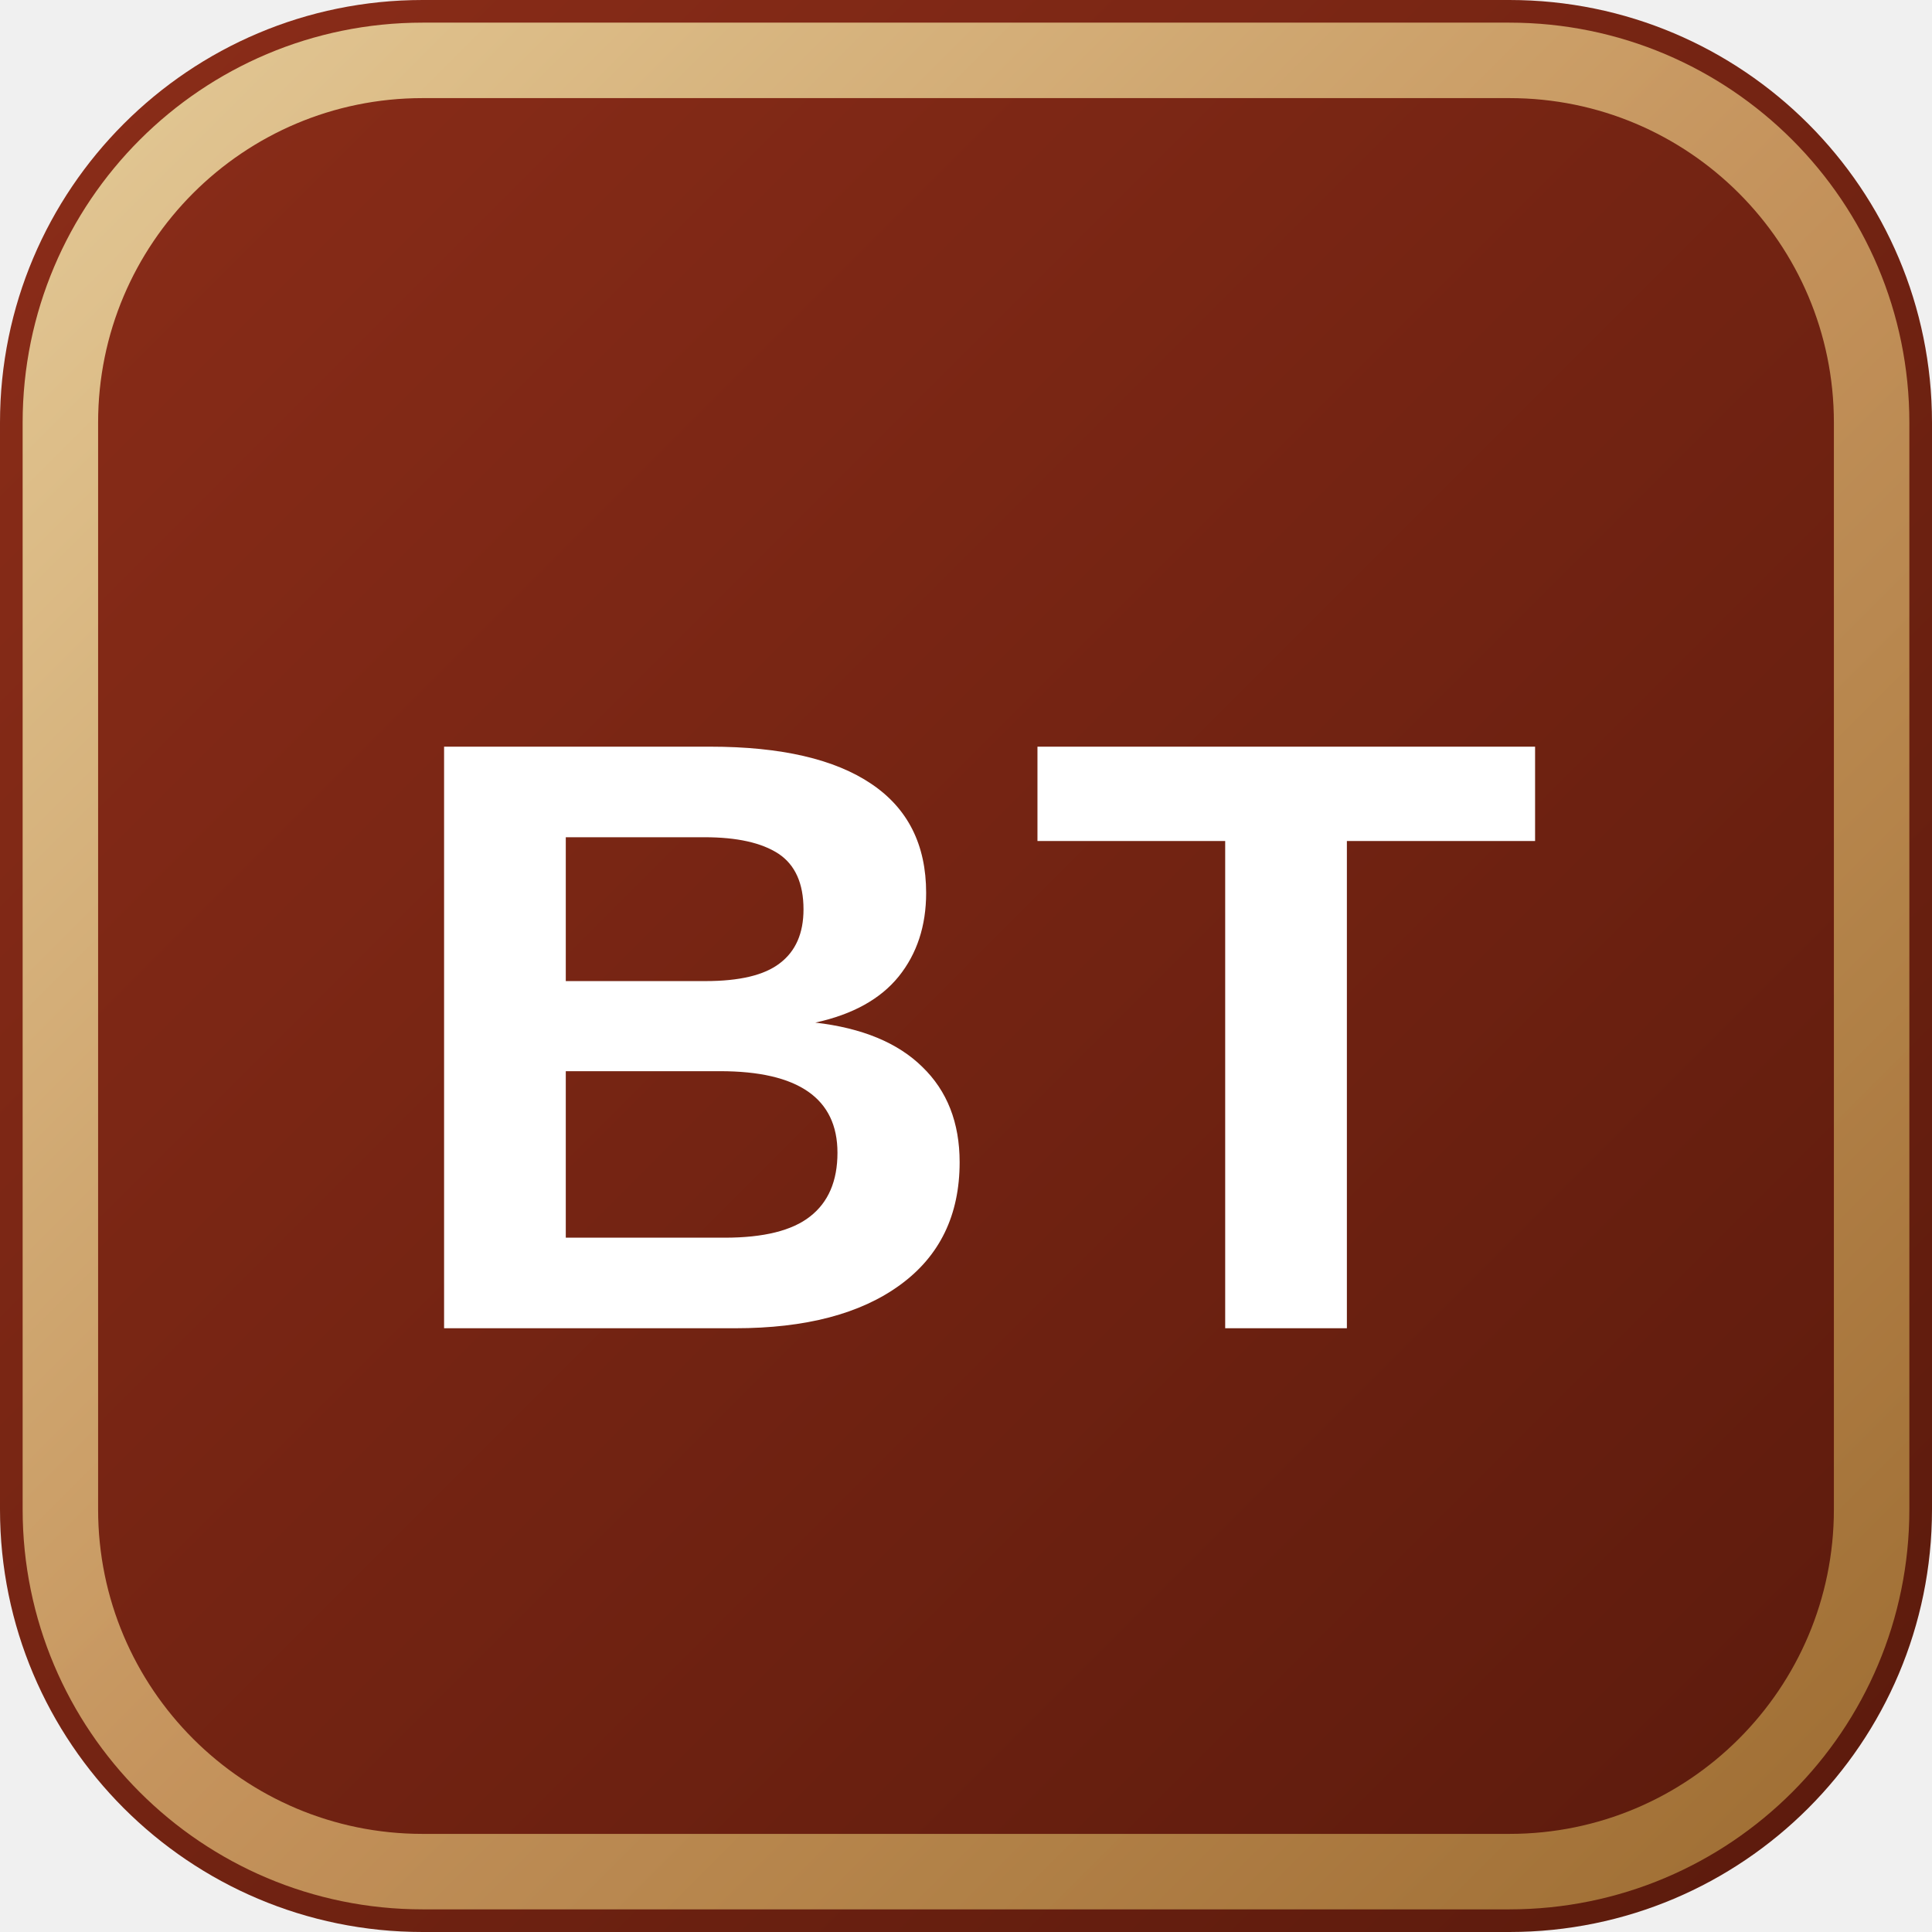
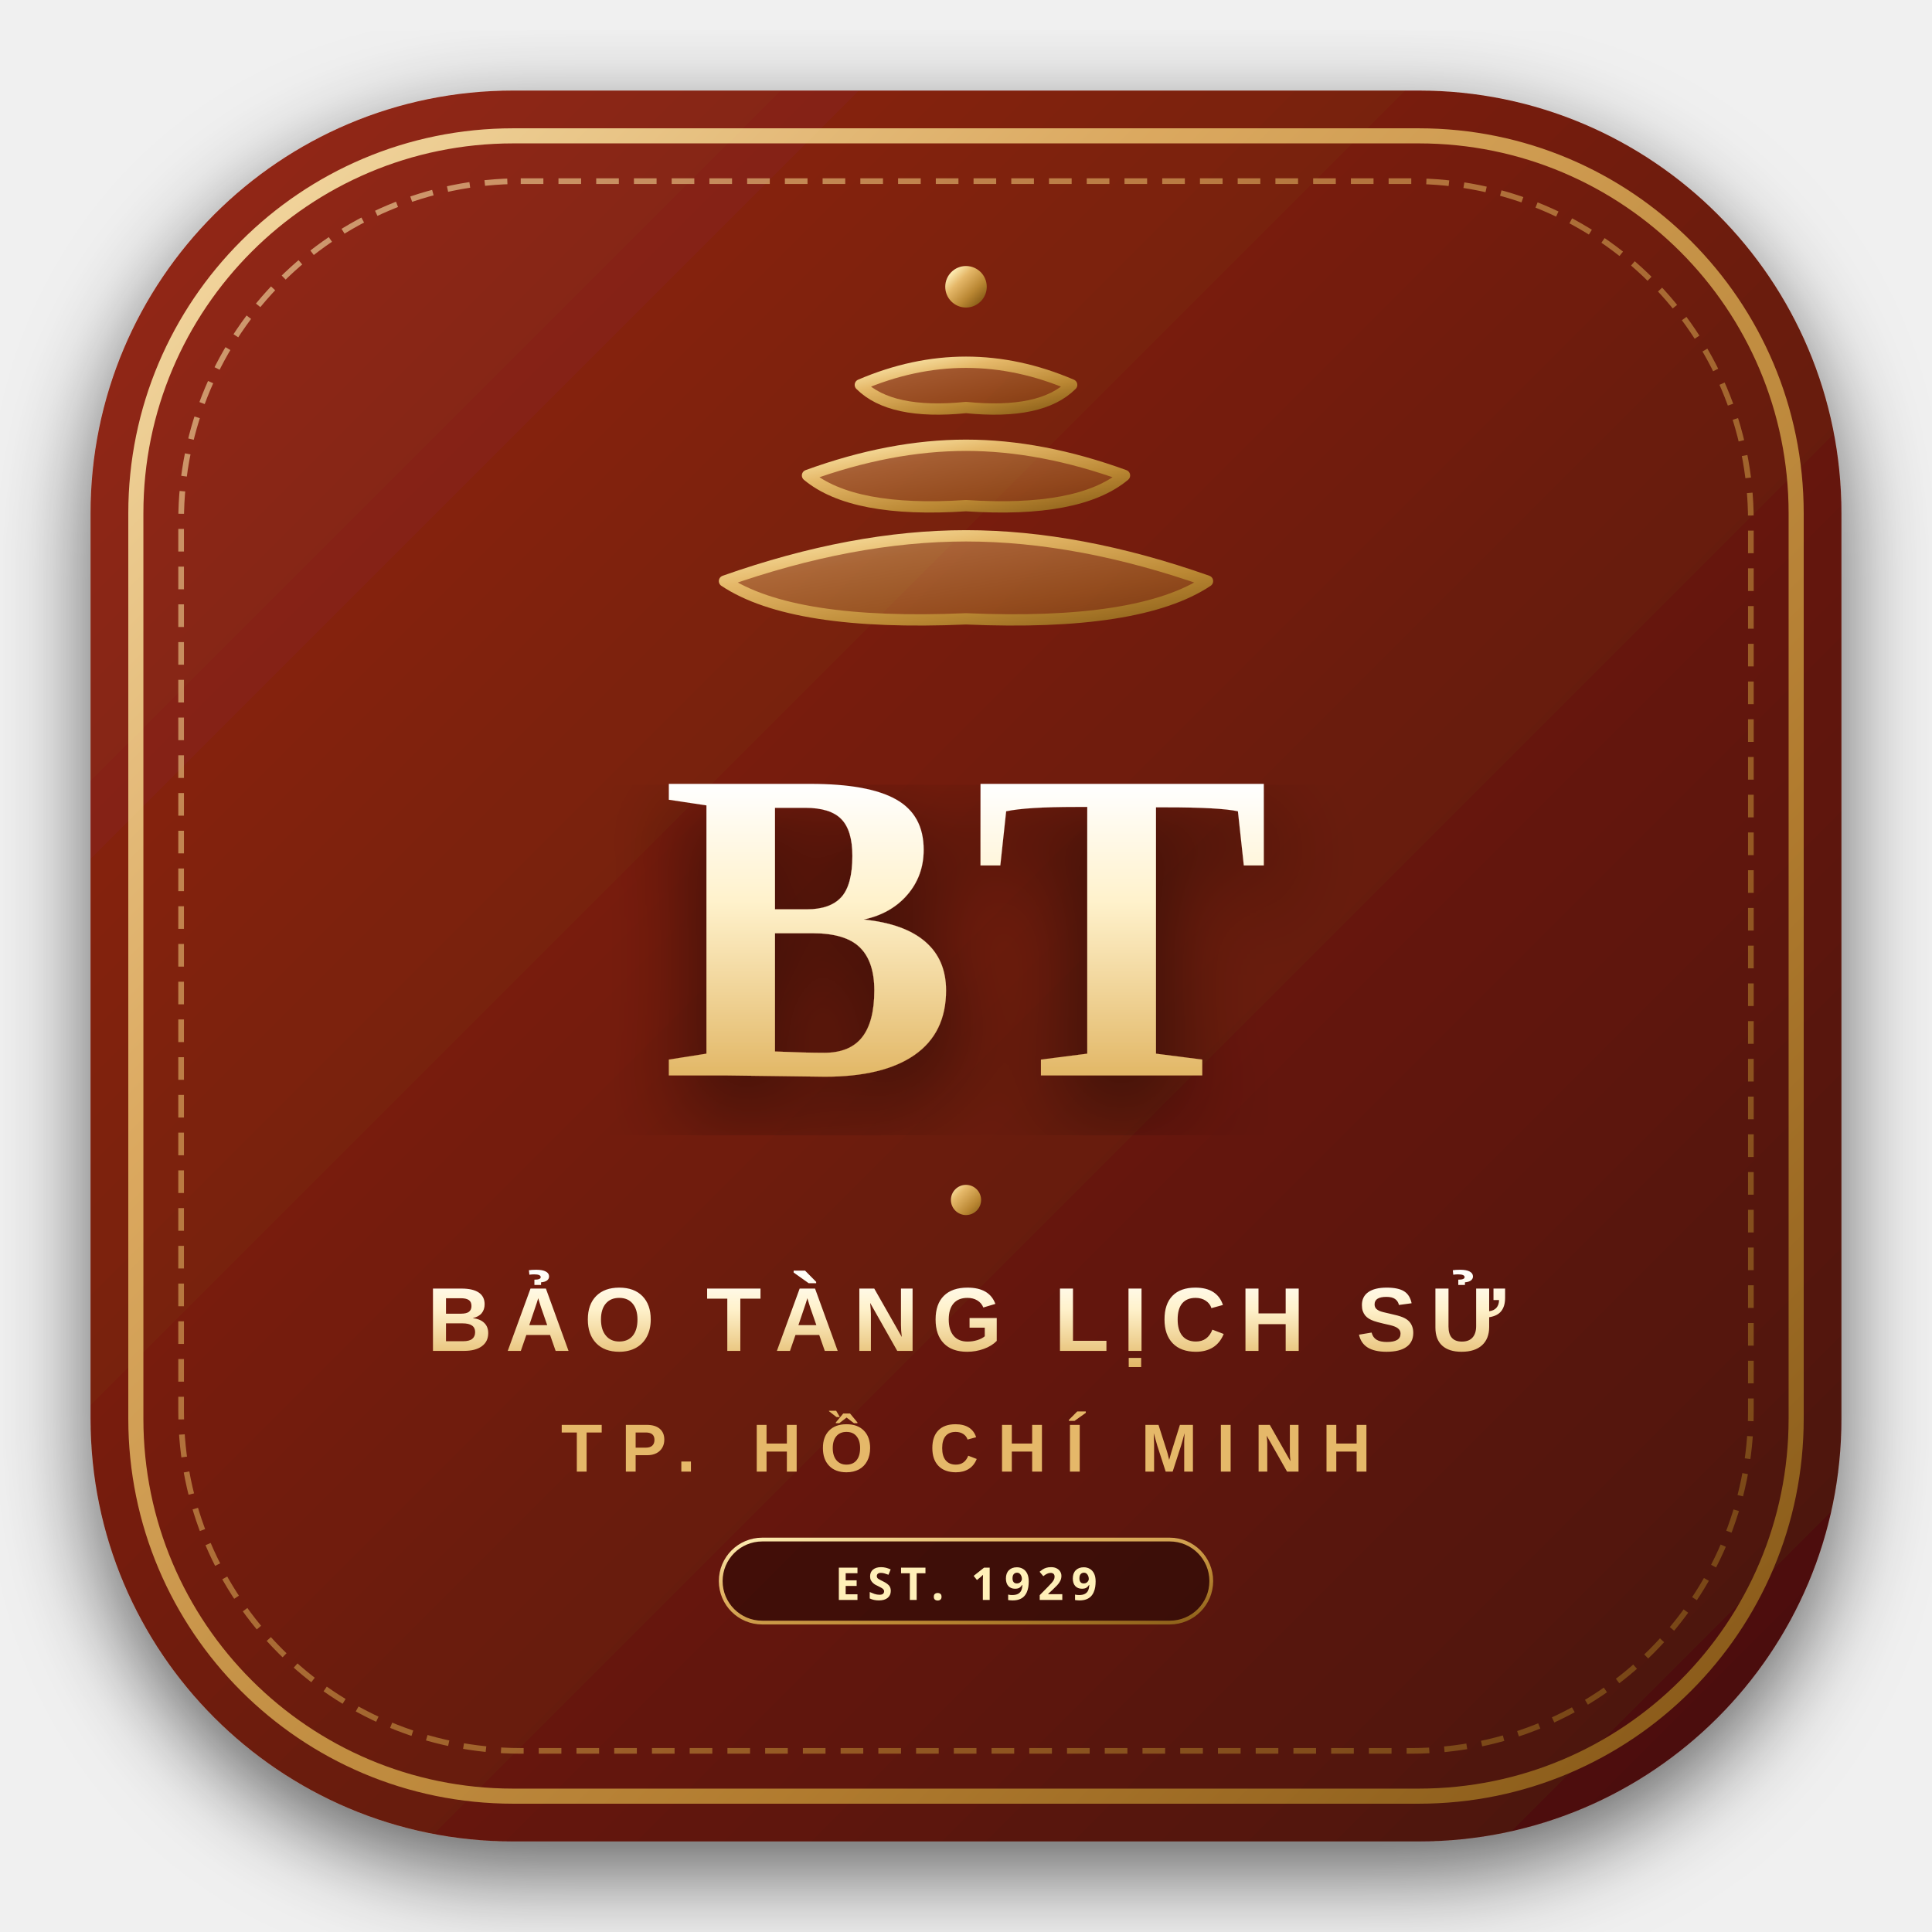
- <svg xmlns="http://www.w3.org/2000/svg" viewBox="0 0 64 64" width="64" height="64">
+ <svg xmlns="http://www.w3.org/2000/svg" viewBox="0 0 512 512" width="512" height="512">
  <defs>
-     <linearGradient id="bgGrad" x1="0%" y1="0%" x2="100%" y2="100%">
-       <stop offset="0%" stop-color="#8C2D19" />
-       <stop offset="100%" stop-color="#5A1A0C" />
+     <linearGradient id="redBg" x1="0%" y1="0%" x2="100%" y2="100%">
+       <stop offset="0%" stop-color="#962A15" />
+       <stop offset="50%" stop-color="#6E1C0D" />
+       <stop offset="100%" stop-color="#460F06" />
    </linearGradient>
    <linearGradient id="goldGrad" x1="0%" y1="0%" x2="100%" y2="100%">
-       <stop offset="0%" stop-color="#F3E5AB" />
-       <stop offset="50%" stop-color="#D4A86A" />
-       <stop offset="100%" stop-color="#AA7C39" />
+       <stop offset="0%" stop-color="#FFF0B8" />
+       <stop offset="30%" stop-color="#E5B869" />
+       <stop offset="70%" stop-color="#BA8733" />
+       <stop offset="100%" stop-color="#8A5E18" />
    </linearGradient>
+     <linearGradient id="goldText" x1="0%" y1="0%" x2="0%" y2="100%">
+       <stop offset="0%" stop-color="#FFFFFF" />
+       <stop offset="40%" stop-color="#FFF2CC" />
+       <stop offset="100%" stop-color="#E2B766" />
+     </linearGradient>
+     <filter id="dropShadow" x="-10%" y="-10%" width="130%" height="130%">
+       <feDropShadow dx="0" dy="8" stdDeviation="12" flood-color="#000000" flood-opacity="0.6" />
+     </filter>
  </defs>
-   <rect width="64" height="64" rx="14" fill="url(#bgGrad)" />
-   <rect x="2" y="2" width="60" height="60" rx="12" fill="none" stroke="url(#goldGrad)" stroke-width="2.5" stroke-opacity="0.85" />
-   <text x="32" y="44" font-family="'Be Vietnam Pro', system-ui, -apple-system, sans-serif, Arial" font-size="28" font-weight="800" text-anchor="middle" fill="#FFFFFF" letter-spacing="1">BT</text>
+   <rect x="24" y="24" width="464" height="464" rx="112" fill="url(#redBg)" filter="url(#dropShadow)" />
+   <rect x="36" y="36" width="440" height="440" rx="100" fill="none" stroke="url(#goldGrad)" stroke-width="4" stroke-opacity="0.9" />
+   <rect x="48" y="48" width="416" height="416" rx="90" fill="none" stroke="url(#goldGrad)" stroke-width="1.5" stroke-opacity="0.6" stroke-dasharray="6 4" />
+   <g transform="translate(256, 120)" stroke="url(#goldGrad)" fill="none" stroke-width="3" stroke-linecap="round" stroke-linejoin="round">
+     <path d="M0 -42 L0 -24" stroke-width="4" />
+     <circle cx="0" cy="-44" r="4" fill="url(#goldGrad)" />
+     <path d="M-28 -18 Q-14 -24 0 -24 Q14 -24 28 -18 Q20 -10 0 -12 Q-20 -10 -28 -18 Z" fill="url(#goldGrad)" fill-opacity="0.35" />
+     <path d="M-42 6 Q-20 -2 0 -2 Q20 -2 42 6 Q30 16 0 14 Q-30 16 -42 6 Z" fill="url(#goldGrad)" fill-opacity="0.4" />
+     <path d="M-64 34 Q-30 22 0 22 Q30 22 64 34 Q46 46 0 44 Q-46 46 -64 34 Z" fill="url(#goldGrad)" fill-opacity="0.45" />
+     <line x1="-32" y1="34" x2="-32" y2="44" />
+     <line x1="-16" y1="34" x2="-16" y2="44" />
+     <line x1="16" y1="34" x2="16" y2="44" />
+     <line x1="32" y1="34" x2="32" y2="44" />
+   </g>
+   <text x="256" y="285" font-family="'Cinzel', 'Playfair Display', 'Times New Roman', serif" font-size="118" font-weight="800" text-anchor="middle" fill="url(#goldText)" letter-spacing="4" filter="url(#dropShadow)">BT</text>
+   <path d="M120 318 L210 318 M302 318 L392 318" stroke="url(#goldGrad)" stroke-width="2" stroke-linecap="round" />
+   <circle cx="256" cy="318" r="4" fill="url(#goldGrad)" />
+   <text x="256" y="358" font-family="'Be Vietnam Pro', 'Montserrat', Arial, sans-serif" font-size="24" font-weight="800" text-anchor="middle" fill="url(#goldText)" letter-spacing="3.5">BẢO TÀNG LỊCH SỬ</text>
+   <text x="256" y="390" font-family="'Be Vietnam Pro', 'Montserrat', Arial, sans-serif" font-size="18" font-weight="600" text-anchor="middle" fill="#E5B869" letter-spacing="5">TP. HỒ CHÍ MINH</text>
+   <g transform="translate(256, 422)">
+     <rect x="-65" y="-14" width="130" height="22" rx="11" fill="rgba(0,0,0,0.35)" stroke="url(#goldGrad)" stroke-width="1" />
+     <text x="0" y="2" font-family="'Be Vietnam Pro', sans-serif" font-size="12" font-weight="700" text-anchor="middle" fill="#FFF0B8" letter-spacing="2">EST. 1929</text>
+   </g>
</svg>
